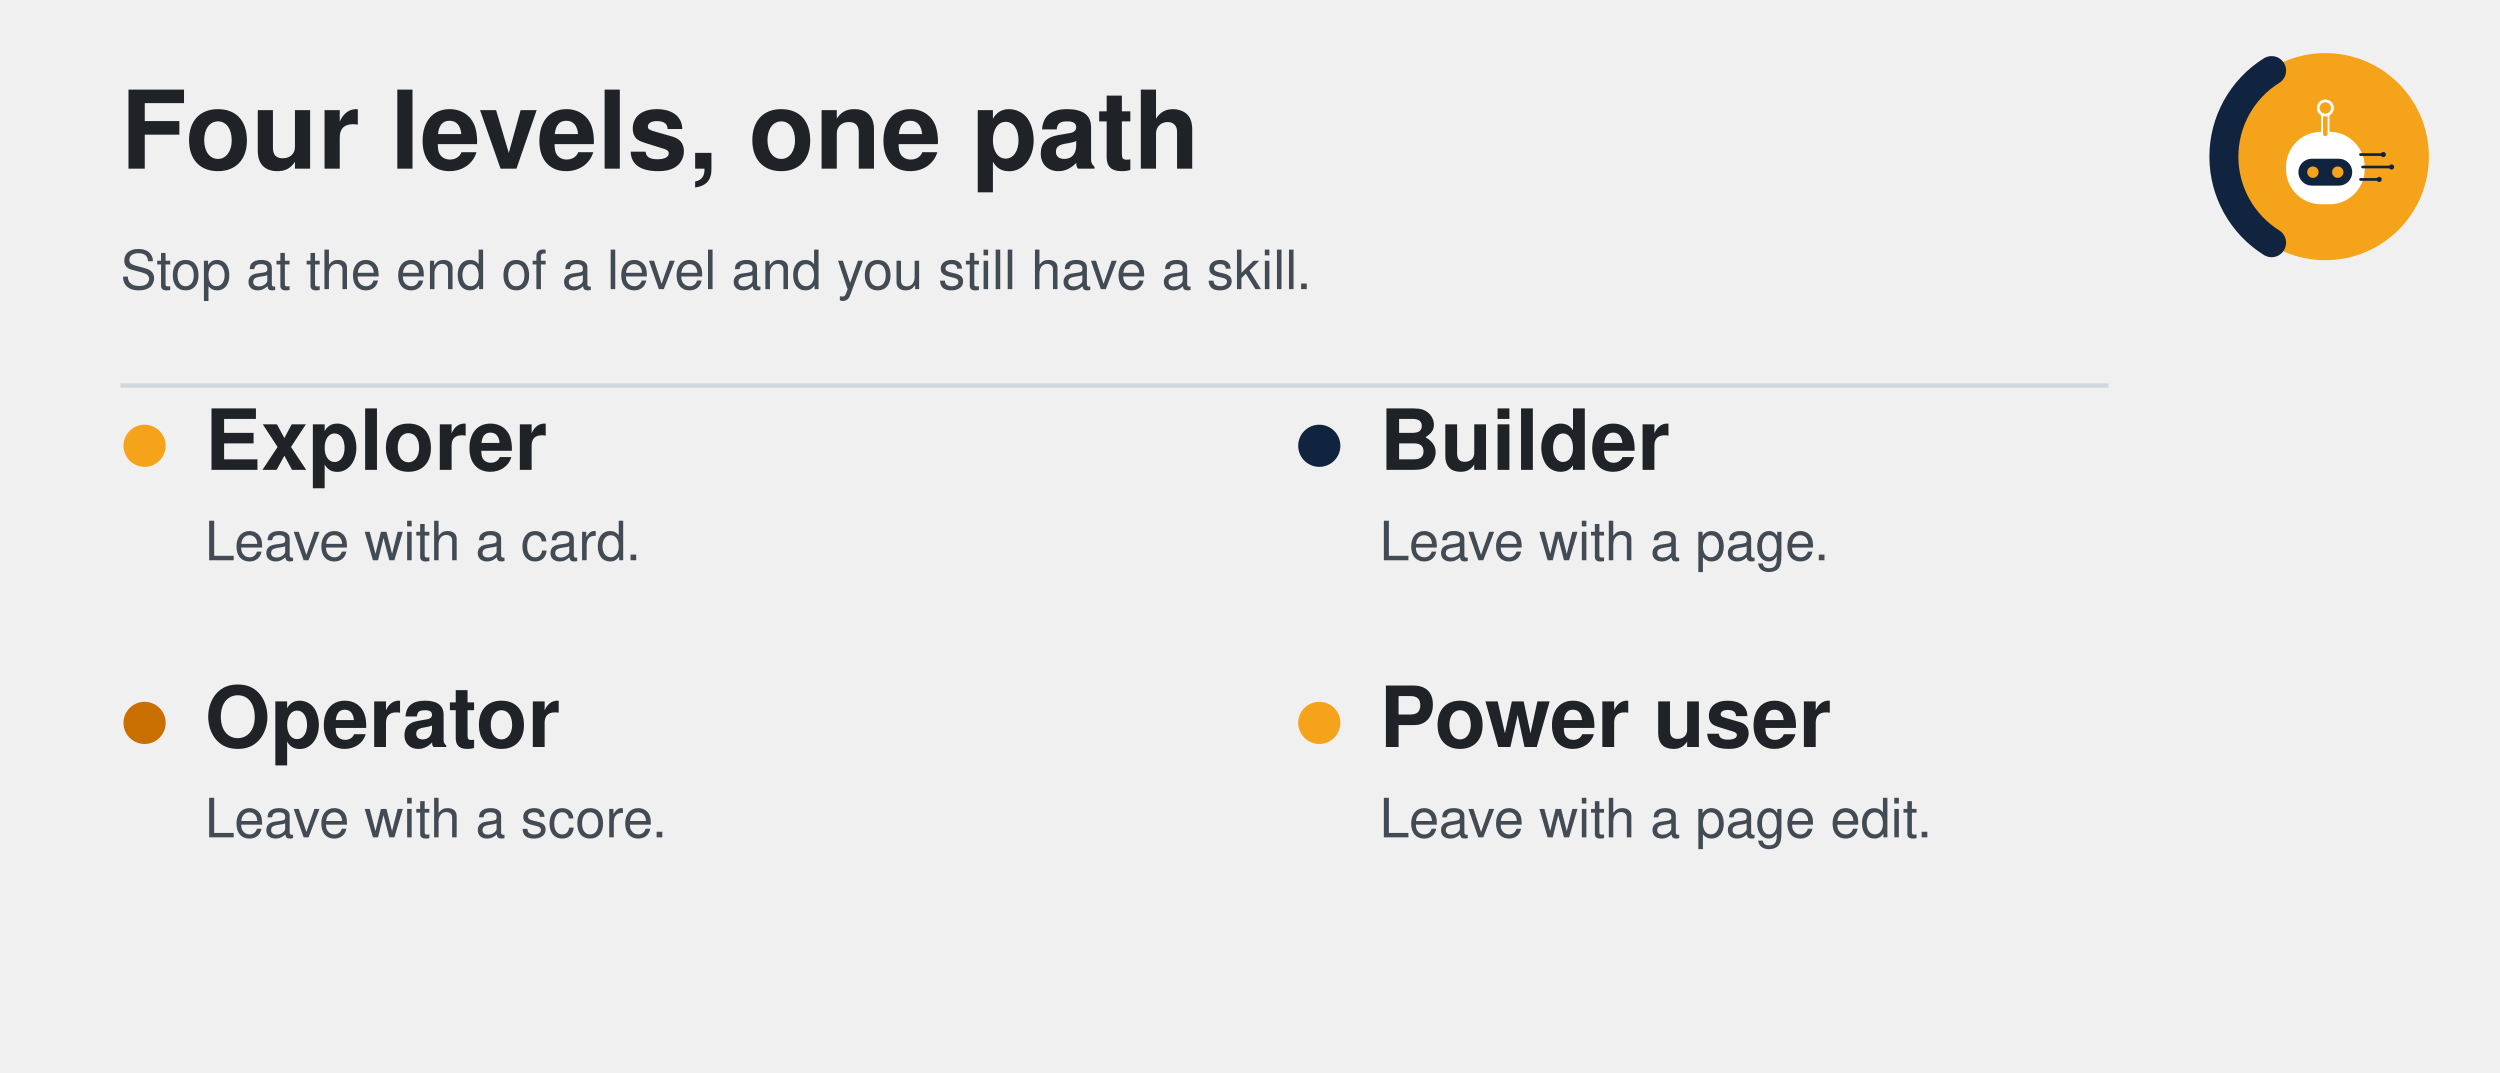
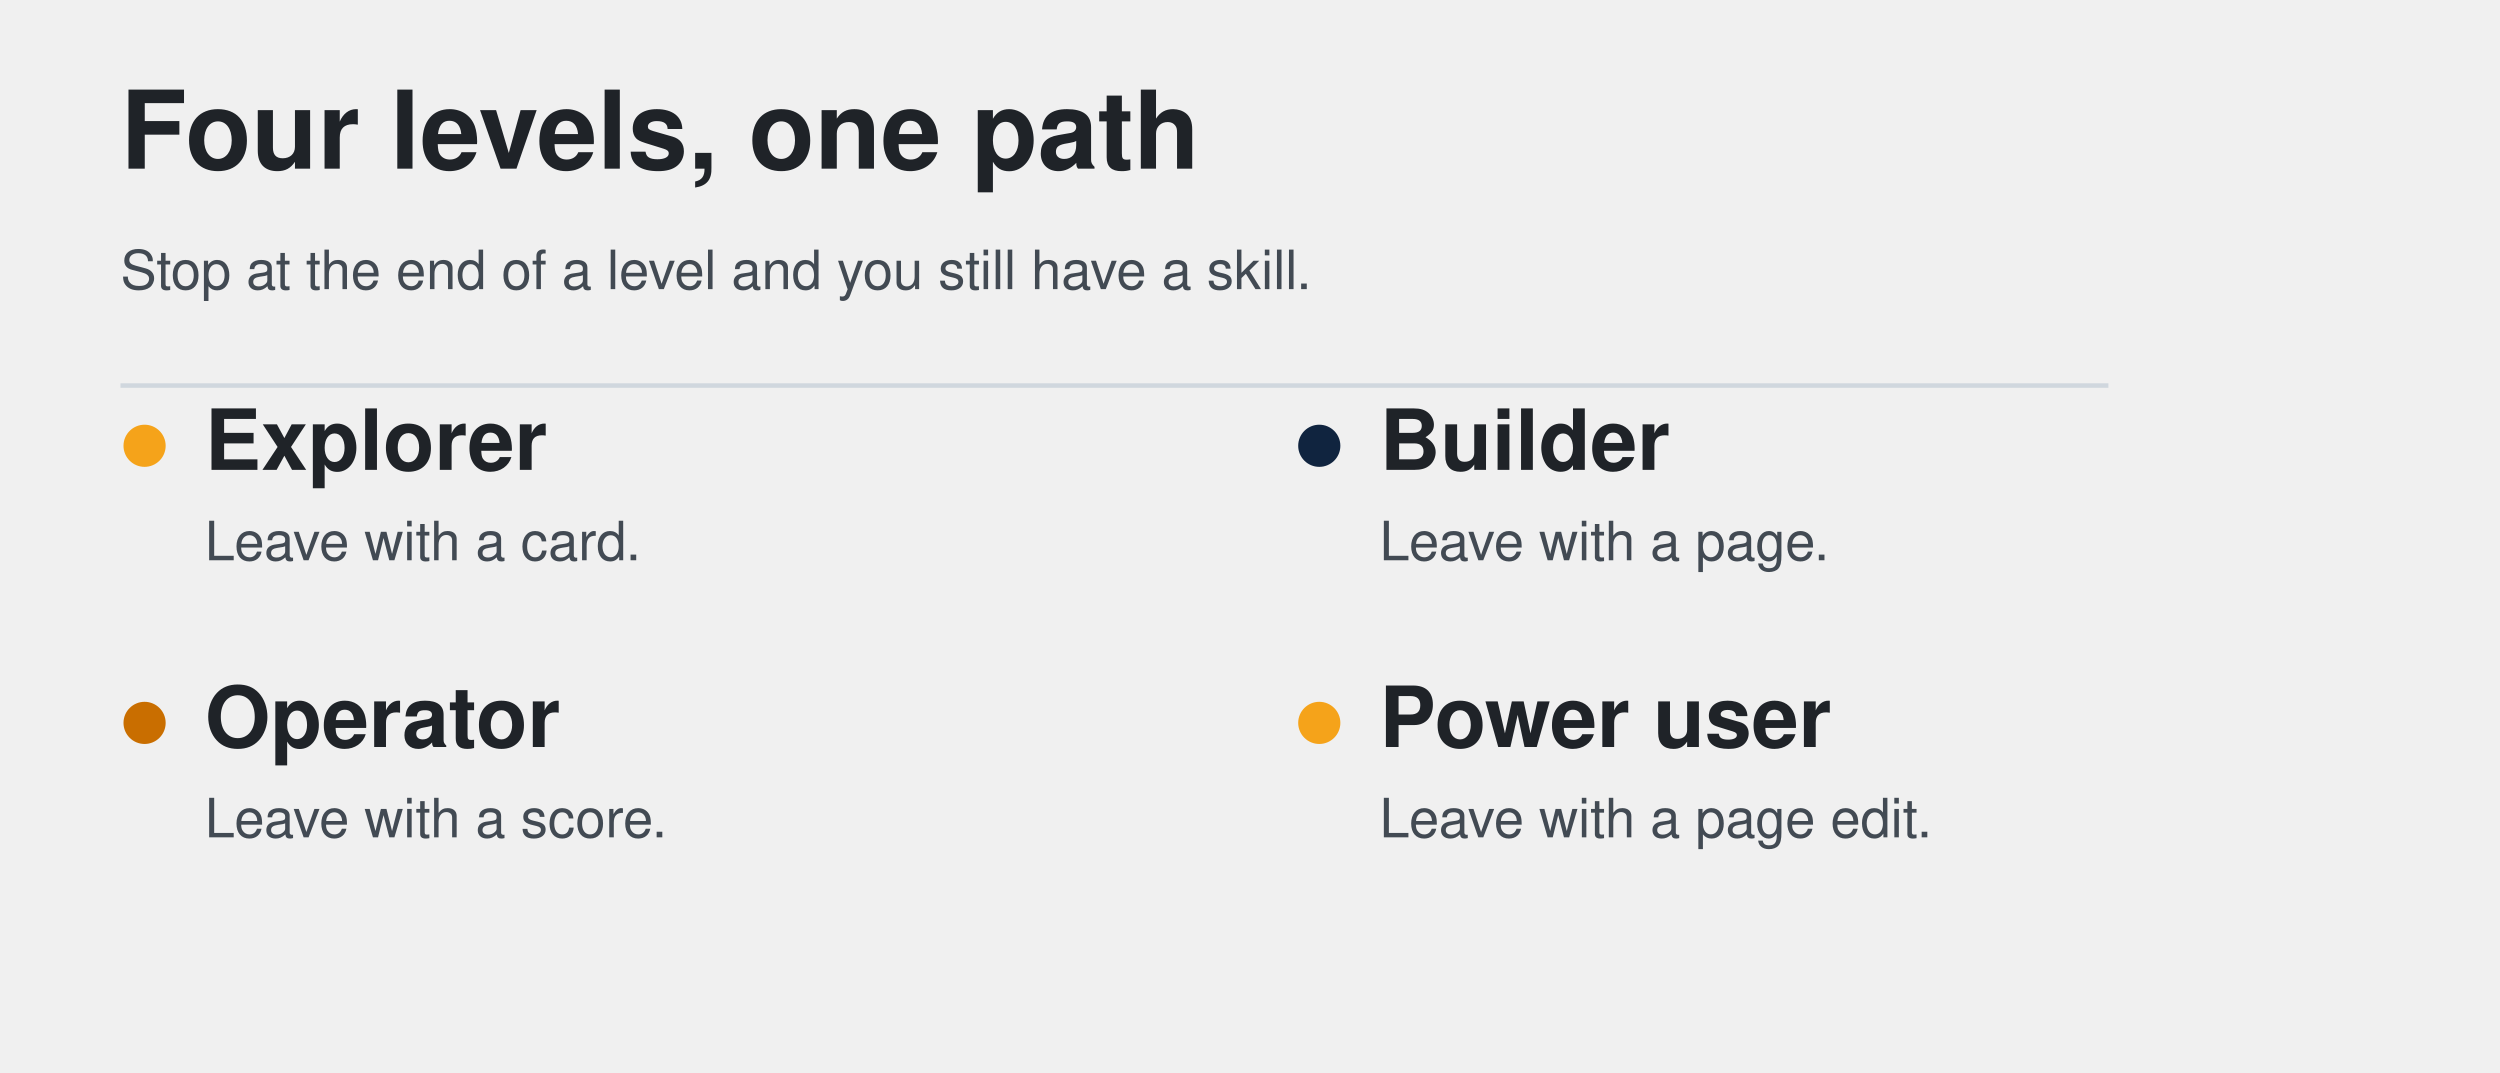
<svg xmlns="http://www.w3.org/2000/svg" width="830" height="356" viewBox="0 0 830 356" role="img" aria-labelledby="title desc">
  <defs>
    <linearGradient id="journey-map-light-bar" x1="0" y1="0" x2="1" y2="0">
      <stop offset="0" stop-color="#10243F" />
      <stop offset="1" stop-color="#F5A31A" />
    </linearGradient>
  </defs>
  <text x="40" y="56" fill="#1F2328" font-family="Segoe UI, Helvetica, Arial, sans-serif" font-size="36" font-weight="600" text-anchor="start">Four levels, one path</text>
-   <g transform="translate(728.00,8.00) scale(0.3438)">
-     <circle cx="128" cy="128" r="100" fill="#F5A31A" />
-     <path d="M 76.1,44.9 A 98,98 0 0 0 76.1,211.1" fill="none" stroke="#10243F" stroke-width="28" stroke-linecap="round" />
-     <g transform="translate(128,138)">
-       <rect x="-38" y="-34" width="76" height="70" rx="34" fill="#FFFFFF" />
-       <line x1="0" y1="-32" x2="0" y2="-50" stroke="#FFFFFF" stroke-width="8" stroke-linecap="round" />
-       <line x1="0" y1="-32" x2="0" y2="-50" stroke="#F5A31A" stroke-width="4.4" stroke-linecap="round" />
-       <circle cx="0" cy="-57" r="8.2" fill="#FFFFFF" />
-       <circle cx="0" cy="-57" r="5.5" fill="#F5A31A" />
-       <rect x="-26" y="-8" width="52" height="26" rx="13" fill="#10243F" />
-       <circle cx="-12" cy="5" r="5.5" fill="#F5A31A" />
-       <circle cx="12" cy="5" r="5.5" fill="#F5A31A" />
-       <g fill="none" stroke="#10243F" stroke-width="2.6" stroke-linecap="round">
-         <path d="M 34,-12 H 54" />
-         <path d="M 36,0 H 62" />
-         <path d="M 34,12 H 50" />
-       </g>
-       <g fill="#10243F">
-         <circle cx="56" cy="-12" r="2.5" />
-         <circle cx="64" cy="0" r="2.5" />
-         <circle cx="52" cy="12" r="2.5" />
-       </g>
-     </g>
-   </g>
  <text x="40" y="96" fill="#424A53" font-family="Segoe UI, Helvetica, Arial, sans-serif" font-size="18" font-weight="400" text-anchor="start">Stop at the end of a level and you still have a skill.</text>
  <line x1="40" y1="128" x2="700" y2="128" stroke="#D0D7DE" stroke-width="1.5" />
  <circle cx="48" cy="148" r="7" fill="#F5A31A" />
  <text x="68" y="156" fill="#1F2328" font-family="Segoe UI, Helvetica, Arial, sans-serif" font-size="28" font-weight="600" text-anchor="start">Explorer</text>
  <text x="68" y="186" fill="#424A53" font-family="Segoe UI, Helvetica, Arial, sans-serif" font-size="18" font-weight="400" text-anchor="start">Leave with a card.</text>
  <circle cx="438" cy="148" r="7" fill="#10243F" />
  <text x="458" y="156" fill="#1F2328" font-family="Segoe UI, Helvetica, Arial, sans-serif" font-size="28" font-weight="600" text-anchor="start">Builder</text>
  <text x="458" y="186" fill="#424A53" font-family="Segoe UI, Helvetica, Arial, sans-serif" font-size="18" font-weight="400" text-anchor="start">Leave with a page.</text>
  <circle cx="48" cy="240" r="7" fill="#C96E00" />
  <text x="68" y="248" fill="#1F2328" font-family="Segoe UI, Helvetica, Arial, sans-serif" font-size="28" font-weight="600" text-anchor="start">Operator</text>
  <text x="68" y="278" fill="#424A53" font-family="Segoe UI, Helvetica, Arial, sans-serif" font-size="18" font-weight="400" text-anchor="start">Leave with a score.</text>
  <circle cx="438" cy="240" r="7" fill="#F5A31A" />
  <text x="458" y="248" fill="#1F2328" font-family="Segoe UI, Helvetica, Arial, sans-serif" font-size="28" font-weight="600" text-anchor="start">Power user</text>
  <text x="458" y="278" fill="#424A53" font-family="Segoe UI, Helvetica, Arial, sans-serif" font-size="18" font-weight="400" text-anchor="start">Leave with a page edit.</text>
</svg>
